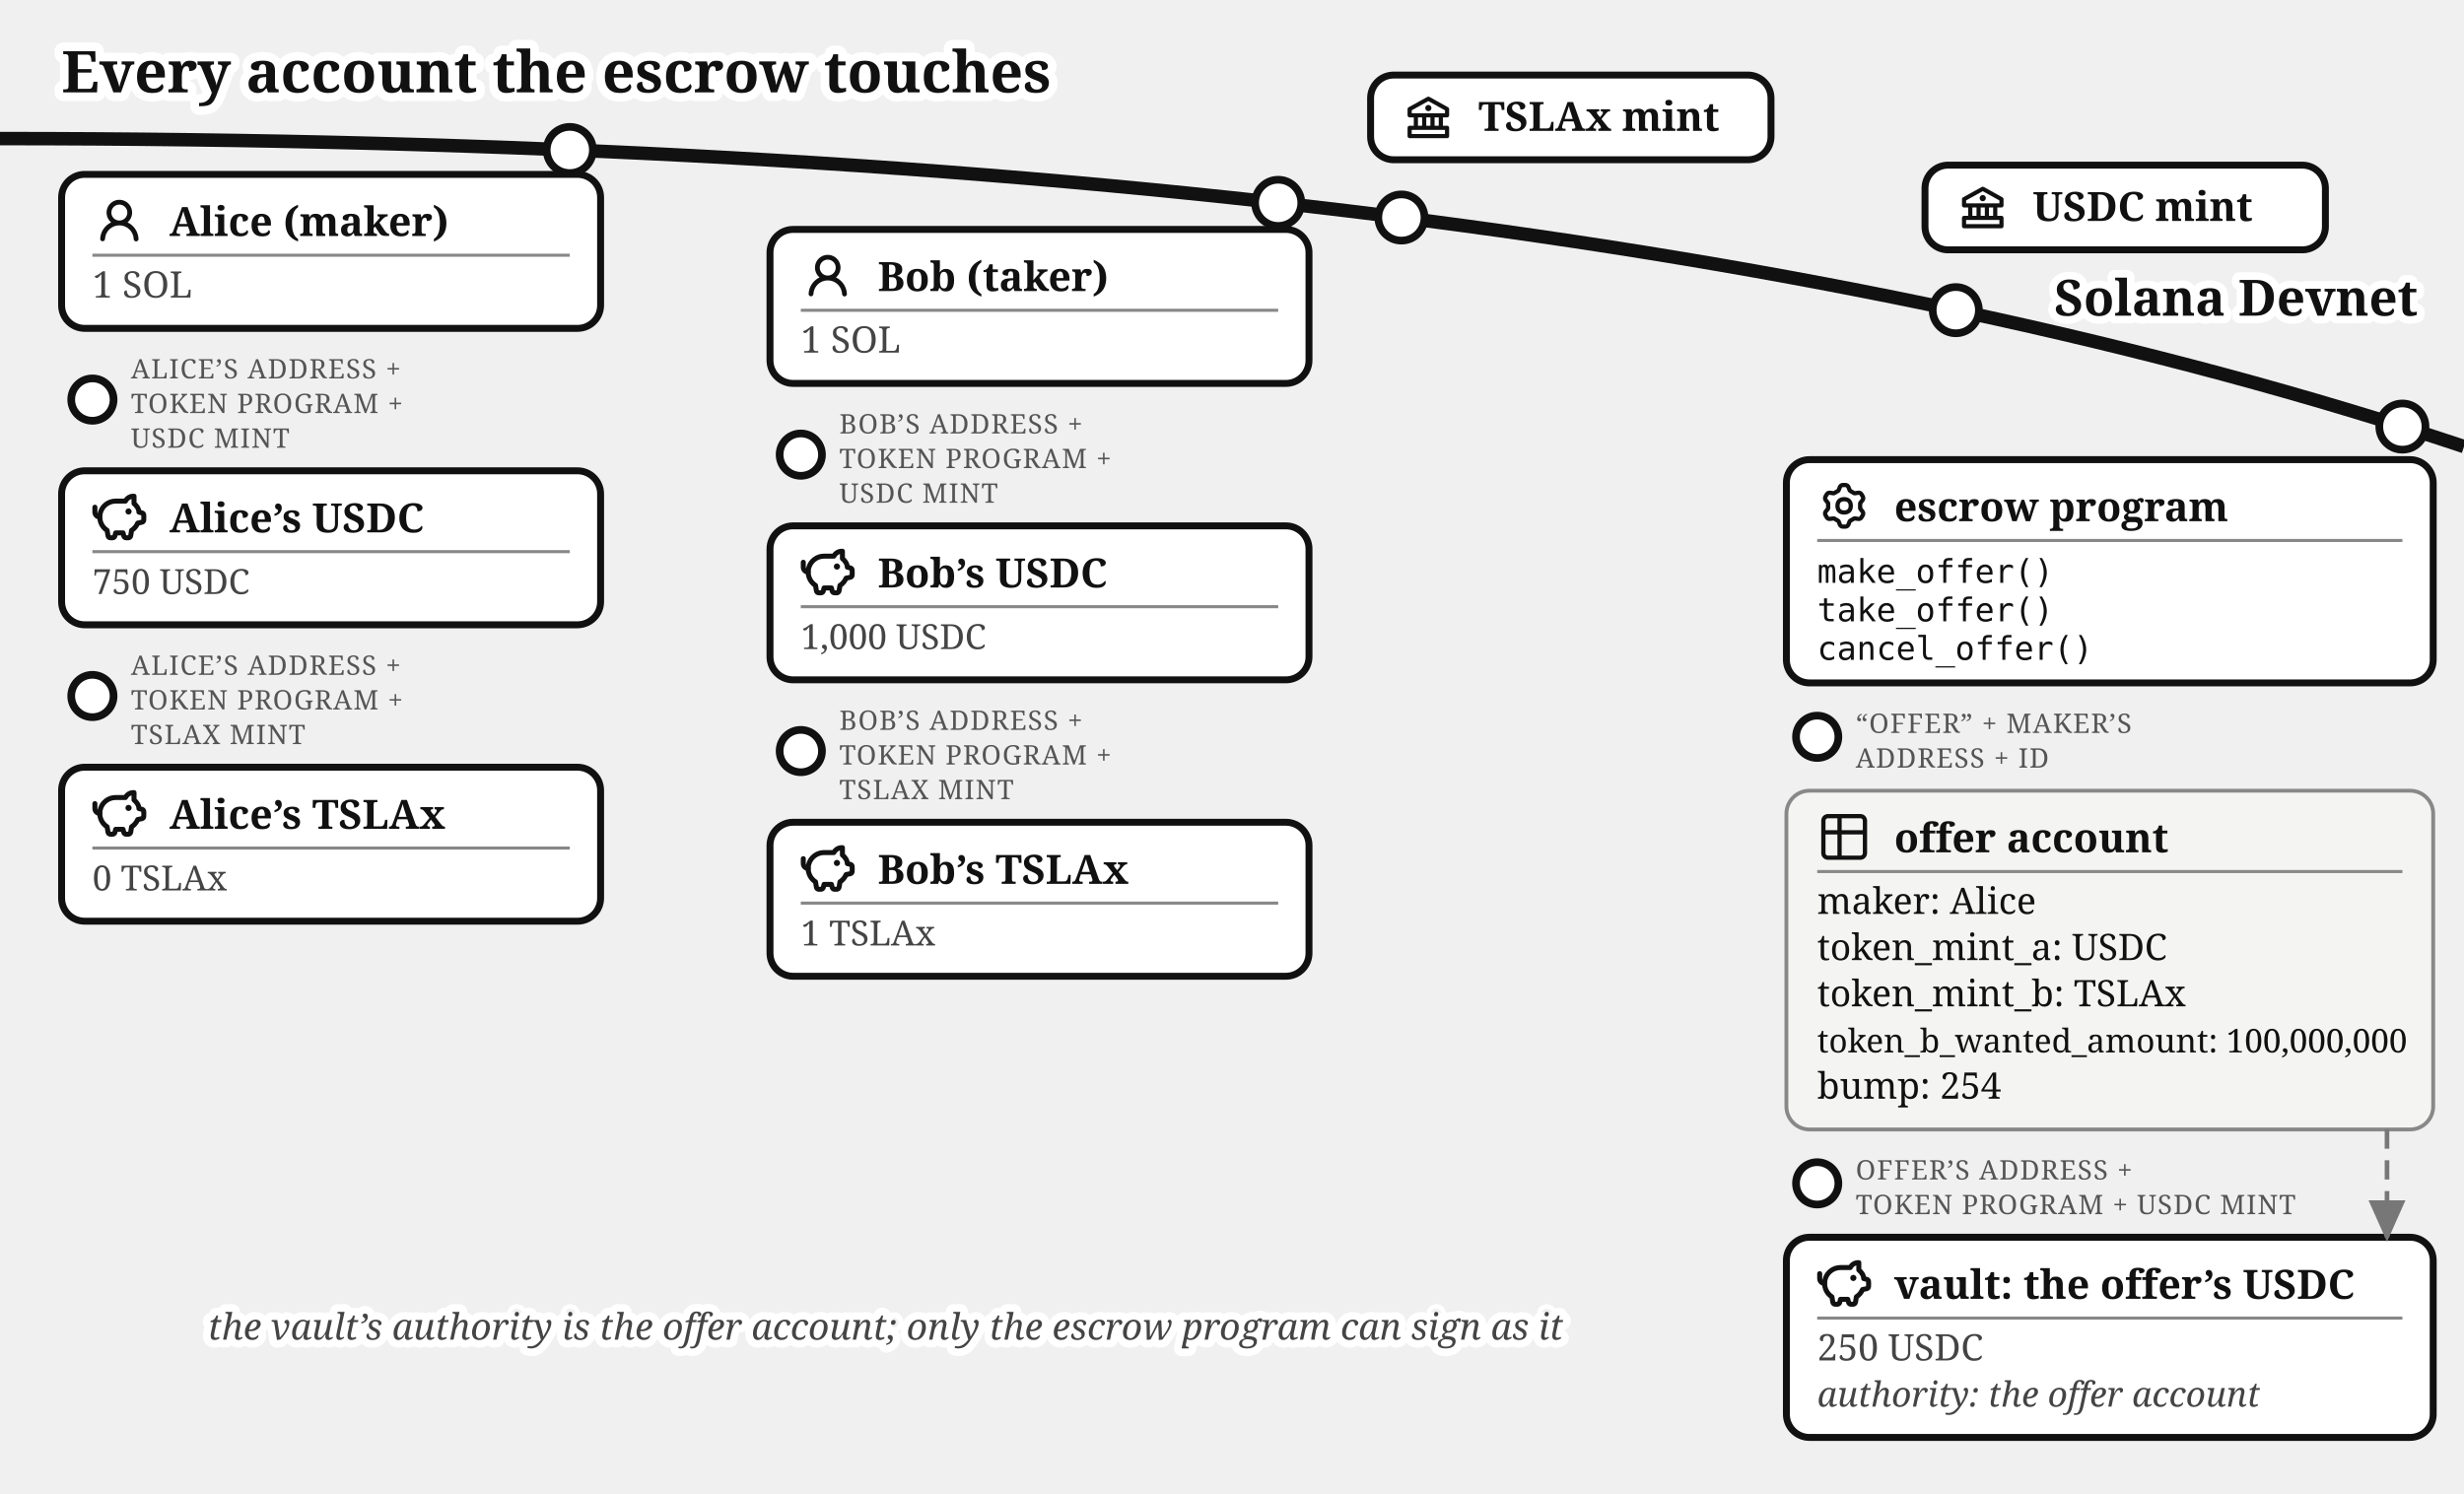
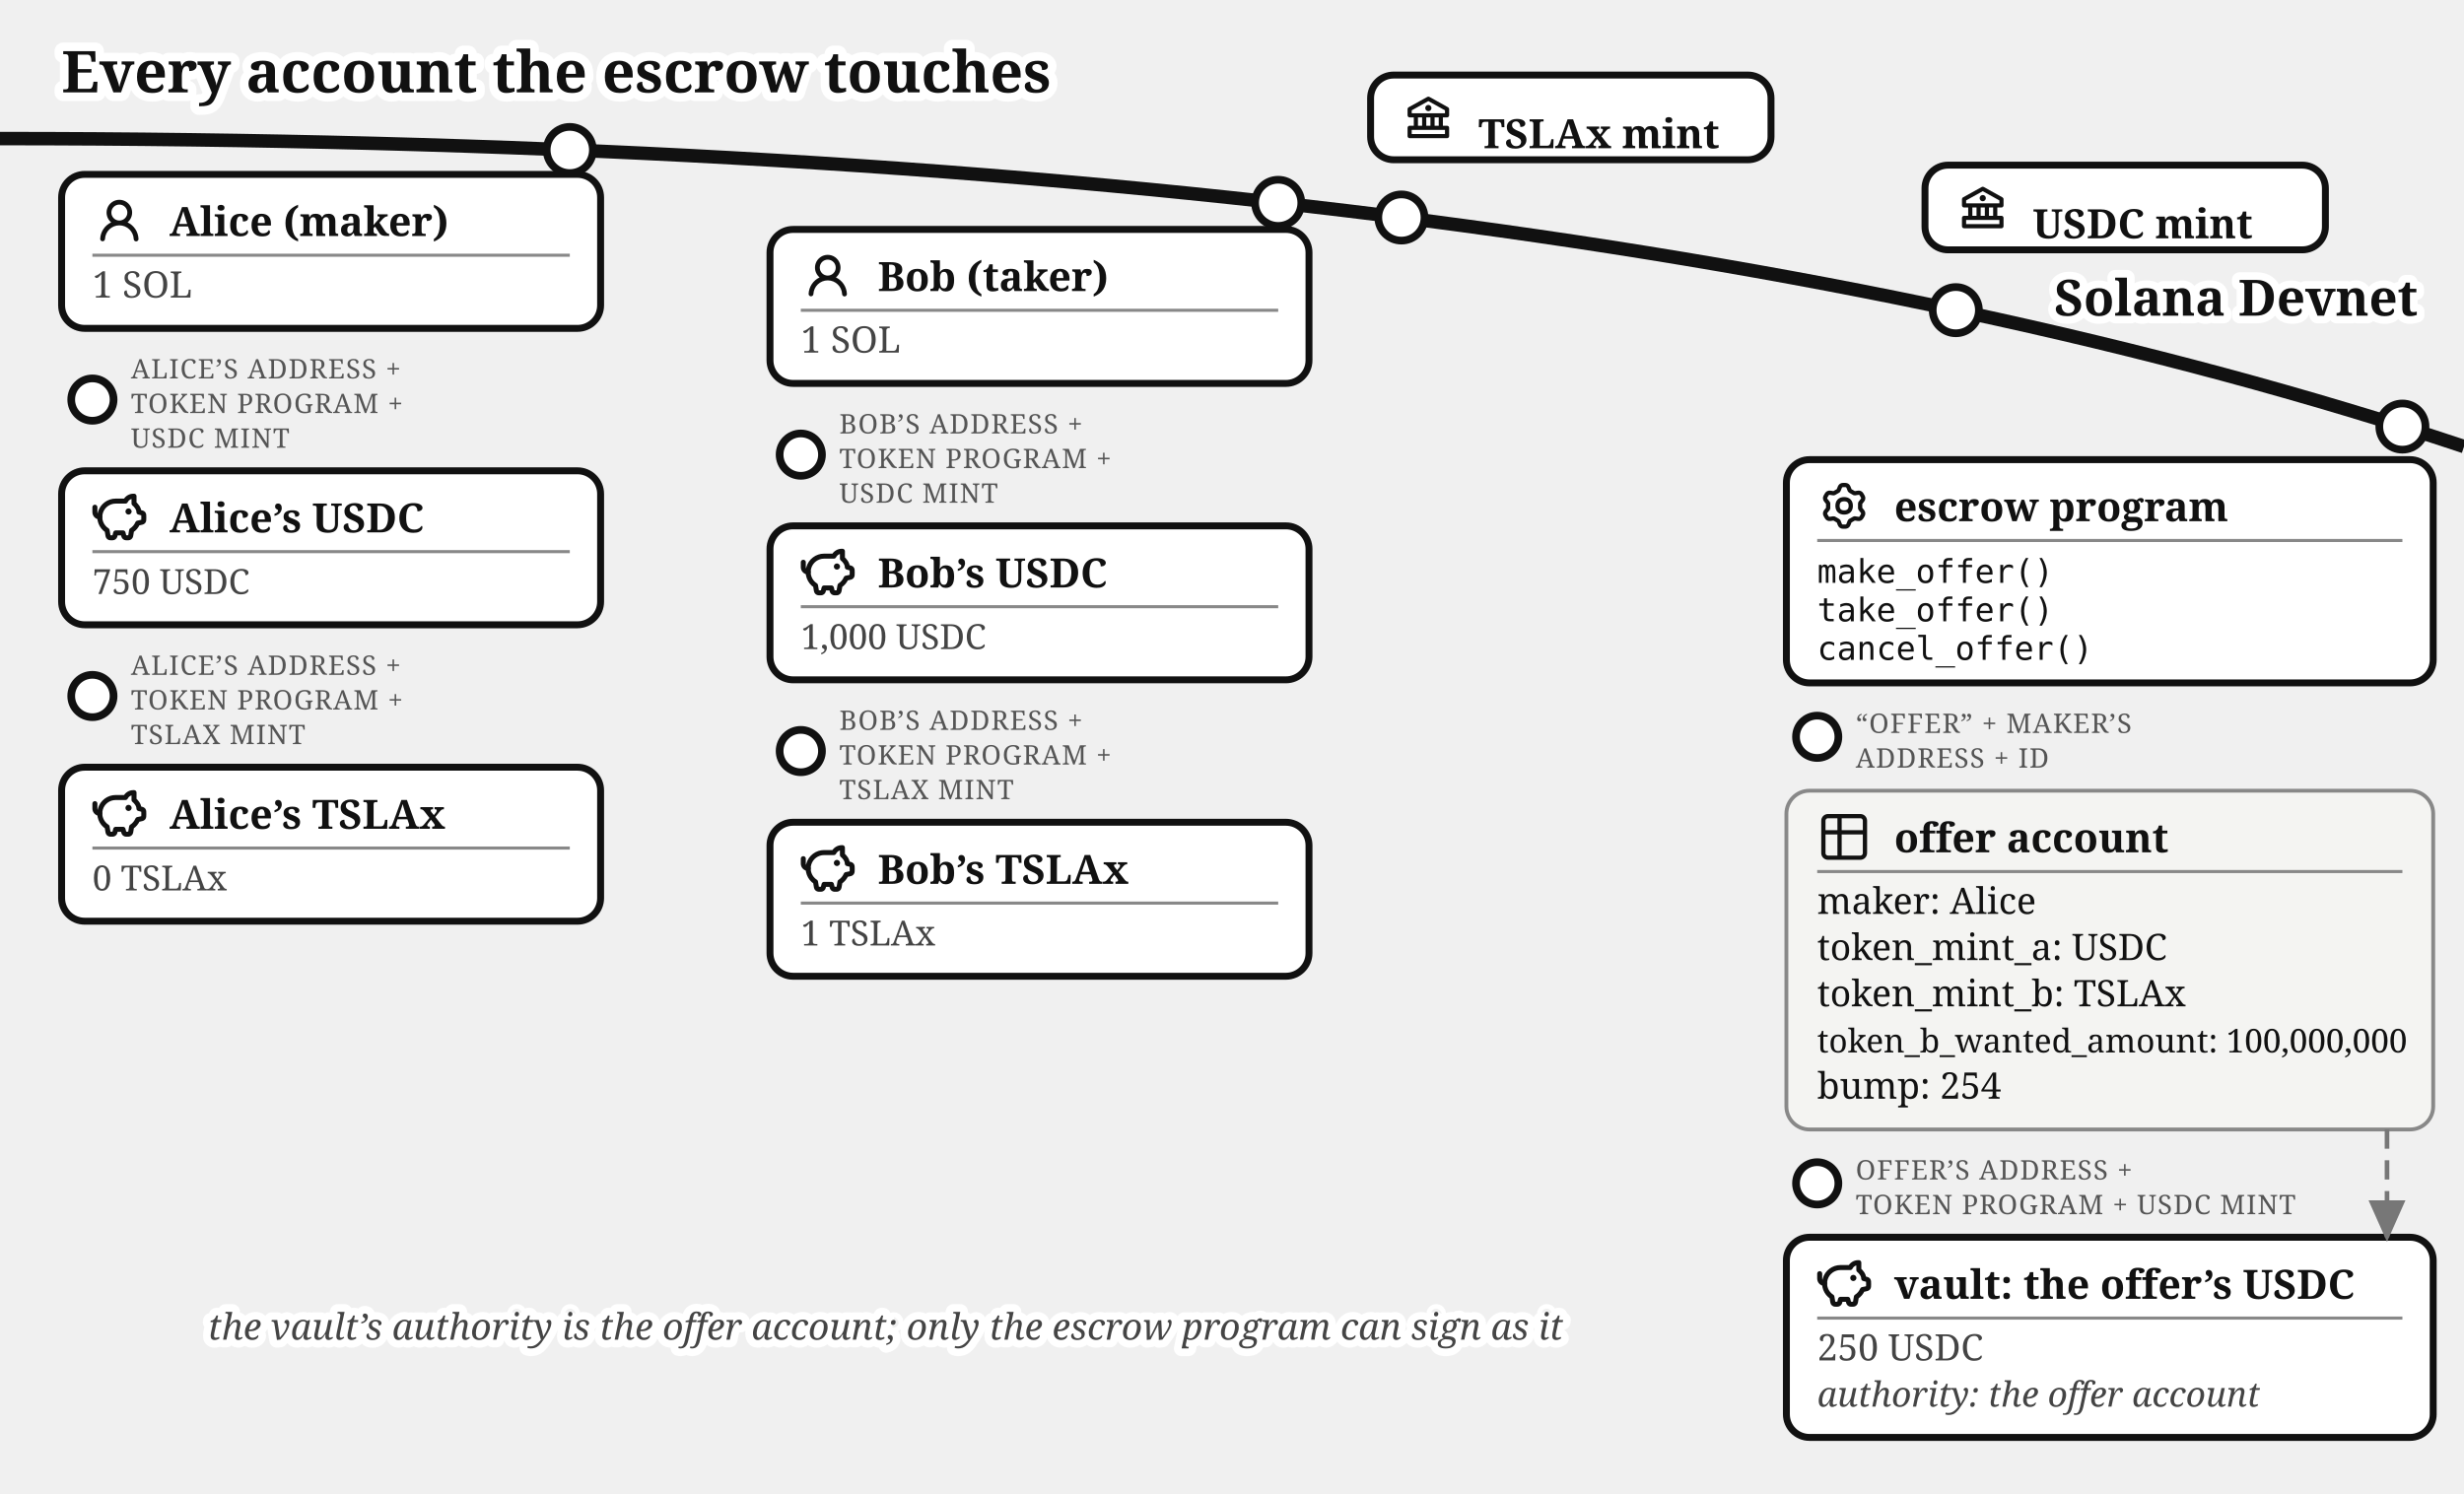
<svg xmlns="http://www.w3.org/2000/svg" viewBox="0 0 640 388" font-family="Gelasio, Georgia, serif" fill="#111">
  <text stroke="#fff" stroke-width="4.5" paint-order="stroke" stroke-linejoin="round" x="16" y="24" font-size="15" font-weight="bold">Every account the escrow touches</text>
  <defs>
    <marker id="escrow-map-arr" markerWidth="9" markerHeight="8" refX="8" refY="4" orient="auto">
      <path d="M0,0 L9,4 L0,8 z" fill="#1e7a3c" />
    </marker>
    <marker id="escrow-map-arrg" markerWidth="9" markerHeight="8" refX="8" refY="4" orient="auto">
      <path d="M0,0 L9,4 L0,8 z" fill="#777" />
    </marker>
  </defs>
  <path d="M 0,36 Q 400,36 640,116" fill="none" stroke="#111" stroke-width="3.5" />
  <text stroke="#fff" stroke-width="4" paint-order="stroke" stroke-linejoin="round" x="628" y="82" font-size="13" font-weight="bold" text-anchor="end">Solana Devnet</text>
  <g>
    <circle cx="364" cy="56.5" r="6" fill="#fff" stroke="#111" stroke-width="2" />
    <rect x="356" y="19.5" width="104" height="22" rx="6" fill="#fff" stroke="#111" stroke-width="1.8" />
    <g transform="translate(364,23.5)">
      <g transform="translate(0.52,0.519) scale(0.54)" fill="#111">
        <path d="m21.49 7.13l-9-5a.99.99 0 0 0-.97 0l-9.01 5C2.19 7.31 2 7.64 2 8v3c0 .55.45 1 1 1h2v4H3c-.55 0-1 .45-1 1v4c0 .55.45 1 1 1h18c.55 0 1-.45 1-1v-4c0-.55-.45-1-1-1h-2v-4h2c.55 0 1-.45 1-1V8a1 1 0 0 0-.51-.87M7 12h2v4H7zm6 0v4h-2v-4zm7 6v2H4v-2zm-3-2h-2v-4h2zm3-6H4V8.59l8-4.44l8 4.44z" />
        <path d="M12 6a1.5 1.5 0 1 0 0 3a1.5 1.5 0 1 0 0-3" />
      </g>
    </g>
-     <text x="384" y="34" font-size="10.5" font-weight="bold">TSLAx mint</text>
+     <text x="384" y="38.5" font-size="10.5" font-weight="bold">TSLAx mint</text>
  </g>
  <g>
    <circle cx="508" cy="80.57" r="6" fill="#fff" stroke="#111" stroke-width="2" />
    <rect x="500" y="42.9" width="104" height="22" rx="6" fill="#fff" stroke="#111" stroke-width="1.8" />
    <g transform="translate(508,46.9)">
      <g transform="translate(0.52,0.519) scale(0.54)" fill="#111">
        <path d="m21.49 7.13l-9-5a.99.99 0 0 0-.97 0l-9.01 5C2.19 7.31 2 7.64 2 8v3c0 .55.45 1 1 1h2v4H3c-.55 0-1 .45-1 1v4c0 .55.45 1 1 1h18c.55 0 1-.45 1-1v-4c0-.55-.45-1-1-1h-2v-4h2c.55 0 1-.45 1-1V8a1 1 0 0 0-.51-.87M7 12h2v4H7zm6 0v4h-2v-4zm7 6v2H4v-2zm-3-2h-2v-4h2zm3-6H4V8.59l8-4.44l8 4.44z" />
        <path d="M12 6a1.5 1.5 0 1 0 0 3a1.5 1.5 0 1 0 0-3" />
      </g>
    </g>
-     <text x="528" y="57.4" font-size="10.5" font-weight="bold">USDC mint</text>
+     <text x="528" y="61.9" font-size="10.5" font-weight="bold">USDC mint</text>
  </g>
  <g>
    <circle cx="148" cy="38.96" r="6" fill="#fff" stroke="#111" stroke-width="2" />
    <rect x="16" y="45.3" width="140" height="40" rx="6" fill="#fff" stroke="#111" stroke-width="1.8" />
    <g transform="translate(24,50.3)">
      <g transform="translate(0.36,0.767) scale(0.8301)" fill="#111">
        <path d="M10.561 8.073a6 6 0 0 1 3.432 5.142a.75.75 0 1 1-1.498.07a4.5 4.5 0 0 0-8.99 0a.75.75 0 0 1-1.498-.07a6 6 0 0 1 3.431-5.142a3.999 3.999 0 1 1 5.123 0M10.5 5a2.5 2.5 0 1 0-5 0a2.5 2.5 0 0 0 5 0" />
      </g>
    </g>
    <text x="44" y="61.3" font-size="10.5" font-weight="bold">Alice (maker)</text>
    <line x1="24" y1="66.3" x2="148" y2="66.3" stroke="#888" stroke-width="0.8" />
    <text x="24" y="77.3" font-size="9.5" fill="#444">1 SOL</text>
  </g>
  <g>
    <circle cx="24" cy="103.8" r="5.5" fill="#fff" stroke="#111" stroke-width="2" />
    <text x="34" y="98.3" font-size="7" letter-spacing="0.3" fill="#555">ALICE’S ADDRESS +</text>
    <text x="34" y="107.3" font-size="7" letter-spacing="0.3" fill="#555">TOKEN PROGRAM +</text>
    <text x="34" y="116.3" font-size="7" letter-spacing="0.3" fill="#555">USDC MINT</text>
    <rect x="16" y="122.3" width="140" height="40" rx="6" fill="#fff" stroke="#111" stroke-width="1.8" />
    <g transform="translate(24,127.3)">
      <g transform="translate(-0.624,-0.624) scale(0.6353)" fill="none" stroke="#111" stroke-linecap="round" stroke-linejoin="round" stroke-width="2.047">
        <path d="M14.5 5.5h-4A6.5 6.5 0 0 0 7 17.478l.288 1.738c.07.423.105.635.202.798a1 1 0 0 0 .49.416c.178.07.392.07.822.07c.397 0 .596 0 .764-.062a1 1 0 0 0 .479-.374c.1-.148.15-.34.246-.727l.209-.837h3l.21.837c.096.386.144.58.245.727a1 1 0 0 0 .479.374c.168.062.367.062.764.062c.43 0 .644 0 .821-.07a1 1 0 0 0 .49-.416c.098-.163.133-.375.203-.798L17 17.478a6.5 6.5 0 0 0 2.502-2.978l.89-.178c.77-.154 1.155-.231 1.381-.508c.227-.276.227-.669.227-1.453v-.3c0-.75 0-1.124-.212-1.396c-.212-.27-.575-.362-1.303-.544L20 10c0-1.5-1.167-2.833-2-3.5v-3h-.264c-1.37 0-2.623.774-3.236 2" />
        <path d="M15.875 9.75h-.125m.25 0a.25.25 0 1 1-.5 0a.25.25 0 0 1 .5 0M2 8v2a2 2 0 0 0 2 2" />
      </g>
    </g>
    <text x="44" y="138.3" font-size="10.5" font-weight="bold">Alice’s USDC</text>
    <line x1="24" y1="143.3" x2="148" y2="143.3" stroke="#888" stroke-width="0.8" />
    <text x="24" y="154.3" font-size="9" fill="#444">750 USDC</text>
  </g>
  <g>
    <circle cx="24" cy="180.8" r="5.5" fill="#fff" stroke="#111" stroke-width="2" />
    <text x="34" y="175.3" font-size="7" letter-spacing="0.3" fill="#555">ALICE’S ADDRESS +</text>
    <text x="34" y="184.3" font-size="7" letter-spacing="0.3" fill="#555">TOKEN PROGRAM +</text>
    <text x="34" y="193.3" font-size="7" letter-spacing="0.3" fill="#555">TSLAX MINT</text>
    <rect x="16" y="199.3" width="140" height="40" rx="6" fill="#fff" stroke="#111" stroke-width="1.8" />
    <g transform="translate(24,204.3)">
      <g transform="translate(-0.624,-0.624) scale(0.6353)" fill="none" stroke="#111" stroke-linecap="round" stroke-linejoin="round" stroke-width="2.047">
        <path d="M14.5 5.5h-4A6.5 6.5 0 0 0 7 17.478l.288 1.738c.07.423.105.635.202.798a1 1 0 0 0 .49.416c.178.07.392.07.822.07c.397 0 .596 0 .764-.062a1 1 0 0 0 .479-.374c.1-.148.15-.34.246-.727l.209-.837h3l.21.837c.096.386.144.58.245.727a1 1 0 0 0 .479.374c.168.062.367.062.764.062c.43 0 .644 0 .821-.07a1 1 0 0 0 .49-.416c.098-.163.133-.375.203-.798L17 17.478a6.5 6.5 0 0 0 2.502-2.978l.89-.178c.77-.154 1.155-.231 1.381-.508c.227-.276.227-.669.227-1.453v-.3c0-.75 0-1.124-.212-1.396c-.212-.27-.575-.362-1.303-.544L20 10c0-1.5-1.167-2.833-2-3.5v-3h-.264c-1.37 0-2.623.774-3.236 2" />
        <path d="M15.875 9.75h-.125m.25 0a.25.25 0 1 1-.5 0a.25.25 0 0 1 .5 0M2 8v2a2 2 0 0 0 2 2" />
      </g>
    </g>
    <text x="44" y="215.3" font-size="10.5" font-weight="bold">Alice’s TSLAx</text>
    <line x1="24" y1="220.3" x2="148" y2="220.3" stroke="#888" stroke-width="0.8" />
    <text x="24" y="231.3" font-size="9" fill="#444">0 TSLAx</text>
  </g>
  <g>
    <circle cx="332" cy="52.69" r="6" fill="#fff" stroke="#111" stroke-width="2" />
    <rect x="200" y="59.6" width="140" height="40" rx="6" fill="#fff" stroke="#111" stroke-width="1.8" />
    <g transform="translate(208,64.6)">
      <g transform="translate(0.36,0.767) scale(0.8301)" fill="#111">
        <path d="M10.561 8.073a6 6 0 0 1 3.432 5.142a.75.75 0 1 1-1.498.07a4.5 4.5 0 0 0-8.99 0a.75.75 0 0 1-1.498-.07a6 6 0 0 1 3.431-5.142a3.999 3.999 0 1 1 5.123 0M10.5 5a2.5 2.5 0 1 0-5 0a2.5 2.5 0 0 0 5 0" />
      </g>
    </g>
    <text x="228" y="75.6" font-size="10.5" font-weight="bold">Bob (taker)</text>
    <line x1="208" y1="80.6" x2="332" y2="80.6" stroke="#888" stroke-width="0.8" />
    <text x="208" y="91.6" font-size="9.5" fill="#444">1 SOL</text>
  </g>
  <g>
    <circle cx="208" cy="118.1" r="5.5" fill="#fff" stroke="#111" stroke-width="2" />
    <text x="218" y="112.6" font-size="7" letter-spacing="0.3" fill="#555">BOB’S ADDRESS +</text>
    <text x="218" y="121.6" font-size="7" letter-spacing="0.3" fill="#555">TOKEN PROGRAM +</text>
    <text x="218" y="130.6" font-size="7" letter-spacing="0.3" fill="#555">USDC MINT</text>
    <rect x="200" y="136.6" width="140" height="40" rx="6" fill="#fff" stroke="#111" stroke-width="1.8" />
    <g transform="translate(208,141.6)">
      <g transform="translate(-0.624,-0.624) scale(0.6353)" fill="none" stroke="#111" stroke-linecap="round" stroke-linejoin="round" stroke-width="2.047">
        <path d="M14.5 5.5h-4A6.5 6.5 0 0 0 7 17.478l.288 1.738c.07.423.105.635.202.798a1 1 0 0 0 .49.416c.178.07.392.07.822.07c.397 0 .596 0 .764-.062a1 1 0 0 0 .479-.374c.1-.148.15-.34.246-.727l.209-.837h3l.21.837c.096.386.144.58.245.727a1 1 0 0 0 .479.374c.168.062.367.062.764.062c.43 0 .644 0 .821-.07a1 1 0 0 0 .49-.416c.098-.163.133-.375.203-.798L17 17.478a6.5 6.5 0 0 0 2.502-2.978l.89-.178c.77-.154 1.155-.231 1.381-.508c.227-.276.227-.669.227-1.453v-.3c0-.75 0-1.124-.212-1.396c-.212-.27-.575-.362-1.303-.544L20 10c0-1.5-1.167-2.833-2-3.5v-3h-.264c-1.37 0-2.623.774-3.236 2" />
        <path d="M15.875 9.75h-.125m.25 0a.25.25 0 1 1-.5 0a.25.25 0 0 1 .5 0M2 8v2a2 2 0 0 0 2 2" />
      </g>
    </g>
    <text x="228" y="152.6" font-size="10.5" font-weight="bold">Bob’s USDC</text>
    <line x1="208" y1="157.6" x2="332" y2="157.6" stroke="#888" stroke-width="0.8" />
    <text x="208" y="168.6" font-size="9" fill="#444">1,000 USDC</text>
  </g>
  <g>
    <circle cx="208" cy="195.1" r="5.5" fill="#fff" stroke="#111" stroke-width="2" />
    <text x="218" y="189.6" font-size="7" letter-spacing="0.3" fill="#555">BOB’S ADDRESS +</text>
    <text x="218" y="198.6" font-size="7" letter-spacing="0.3" fill="#555">TOKEN PROGRAM +</text>
    <text x="218" y="207.6" font-size="7" letter-spacing="0.3" fill="#555">TSLAX MINT</text>
    <rect x="200" y="213.6" width="140" height="40" rx="6" fill="#fff" stroke="#111" stroke-width="1.8" />
    <g transform="translate(208,218.6)">
      <g transform="translate(-0.624,-0.624) scale(0.6353)" fill="none" stroke="#111" stroke-linecap="round" stroke-linejoin="round" stroke-width="2.047">
        <path d="M14.5 5.5h-4A6.5 6.5 0 0 0 7 17.478l.288 1.738c.07.423.105.635.202.798a1 1 0 0 0 .49.416c.178.07.392.07.822.07c.397 0 .596 0 .764-.062a1 1 0 0 0 .479-.374c.1-.148.15-.34.246-.727l.209-.837h3l.21.837c.096.386.144.58.245.727a1 1 0 0 0 .479.374c.168.062.367.062.764.062c.43 0 .644 0 .821-.07a1 1 0 0 0 .49-.416c.098-.163.133-.375.203-.798L17 17.478a6.5 6.5 0 0 0 2.502-2.978l.89-.178c.77-.154 1.155-.231 1.381-.508c.227-.276.227-.669.227-1.453v-.3c0-.75 0-1.124-.212-1.396c-.212-.27-.575-.362-1.303-.544L20 10c0-1.5-1.167-2.833-2-3.5v-3h-.264c-1.37 0-2.623.774-3.236 2" />
        <path d="M15.875 9.75h-.125m.25 0a.25.25 0 1 1-.5 0a.25.25 0 0 1 .5 0M2 8v2a2 2 0 0 0 2 2" />
      </g>
    </g>
    <text x="228" y="229.6" font-size="10.5" font-weight="bold">Bob’s TSLAx</text>
    <line x1="208" y1="234.6" x2="332" y2="234.6" stroke="#888" stroke-width="0.8" />
    <text x="208" y="245.6" font-size="9" fill="#444">1 TSLAx</text>
  </g>
  <g>
    <circle cx="624" cy="110.81" r="6" fill="#fff" stroke="#111" stroke-width="2" />
    <rect x="464" y="119.4" width="168" height="58" rx="6" fill="#fff" stroke="#111" stroke-width="1.8" />
    <g transform="translate(472,124.4)">
      <g transform="translate(0.951,0.952) scale(0.864)" fill="none" stroke="#111" stroke-linecap="round" stroke-linejoin="round" stroke-width="1.28">
        <path d="M11.808 7.727c0 .05.017.1.048.14l.667.84a.96.96 0 0 1 .082 1.08l-.392.676a.96.96 0 0 1-.975.47l-1.063-.16a.23.23 0 0 0-.145.027l-1.26.727a.23.23 0 0 0-.096.112l-.392 1a.96.96 0 0 1-.893.611h-.782a.96.96 0 0 1-.893-.61l-.392-1a.23.23 0 0 0-.096-.113L3.967 10.8a.23.23 0 0 0-.145-.028l-1.063.162a.96.96 0 0 1-.976-.47l-.39-.677a.96.96 0 0 1 .08-1.08l.67-.84a.22.22 0 0 0 .05-.14V6.273c0-.05-.018-.1-.05-.14l-.67-.84a.96.96 0 0 1-.08-1.08l.39-.676a.96.96 0 0 1 .976-.47l1.06.16a.23.23 0 0 0 .145-.027l1.262-.73a.23.23 0 0 0 .096-.113l.394-.996A.96.96 0 0 1 6.61.75h.784a.96.96 0 0 1 .893.61l.392.997q.028.075.096.116l1.26.727a.23.23 0 0 0 .145.028l1.062-.162a.96.96 0 0 1 .976.47l.391.677a.96.96 0 0 1-.081 1.08l-.67.84a.22.22 0 0 0-.049.14v1.454Z" />
        <path d="M7 8.996c1.277 0 1.996-.719 1.996-1.996S8.277 5.004 7 5.004S5.004 5.723 5.004 7S5.723 8.996 7 8.996" />
      </g>
    </g>
    <text x="492" y="135.4" font-size="10.5" font-weight="bold">escrow program</text>
    <line x1="472" y1="140.4" x2="624" y2="140.4" stroke="#888" stroke-width="0.8" />
    <text x="472" y="151.4" font-size="8.5" font-family="'DejaVu Sans Mono', Menlo, monospace">make_offer()</text>
    <text x="472" y="161.4" font-size="8.5" font-family="'DejaVu Sans Mono', Menlo, monospace">take_offer()</text>
    <text x="472" y="171.4" font-size="8.5" font-family="'DejaVu Sans Mono', Menlo, monospace">cancel_offer()</text>
  </g>
  <g>
    <circle cx="472" cy="191.4" r="5.5" fill="#fff" stroke="#111" stroke-width="2" />
    <text x="482" y="190.4" font-size="7" letter-spacing="0.3" fill="#555">“OFFER” + MAKER’S</text>
    <text x="482" y="199.4" font-size="7" letter-spacing="0.3" fill="#555">ADDRESS + ID</text>
    <rect x="464" y="205.4" width="168" height="88" rx="6" fill="#f4f4f2" stroke="#888" />
    <g transform="translate(472,210.4)">
      <g transform="translate(-0.195,-0.195) scale(0.6)" fill="none" stroke="#111" stroke-linecap="round" stroke-linejoin="round" stroke-width="1.843">
        <path d="M3 5a2 2 0 0 1 2-2h14a2 2 0 0 1 2 2v14a2 2 0 0 1-2 2H5a2 2 0 0 1-2-2zm0 5h18M10 3v18" />
      </g>
    </g>
    <text x="492" y="221.4" font-size="10.5" font-weight="bold">offer account</text>
    <line x1="472" y1="226.4" x2="624" y2="226.4" stroke="#888" stroke-width="0.8" />
    <text x="472" y="237.4" font-size="9.5">maker: Alice</text>
    <text x="472" y="249.4" font-size="9.5">token_mint_a: USDC</text>
    <text x="472" y="261.4" font-size="9.5">token_mint_b: TSLAx</text>
    <text x="472" y="273.4" font-size="8.5">token_b_wanted_amount: 100,000,000</text>
    <text x="472" y="285.4" font-size="9.5">bump: 254</text>
  </g>
  <g>
    <circle cx="472" cy="307.4" r="5.5" fill="#fff" stroke="#111" stroke-width="2" />
    <text x="482" y="306.4" font-size="7" letter-spacing="0.3" fill="#555">OFFER’S ADDRESS +</text>
    <text x="482" y="315.4" font-size="7" letter-spacing="0.3" fill="#555">TOKEN PROGRAM + USDC MINT</text>
    <rect x="464" y="321.4" width="168" height="52" rx="6" fill="#fff" stroke="#111" stroke-width="1.8" />
    <g transform="translate(472,326.4)">
      <g transform="translate(-0.624,-0.624) scale(0.6353)" fill="none" stroke="#111" stroke-linecap="round" stroke-linejoin="round" stroke-width="2.047">
        <path d="M14.5 5.5h-4A6.5 6.5 0 0 0 7 17.478l.288 1.738c.07.423.105.635.202.798a1 1 0 0 0 .49.416c.178.07.392.07.822.07c.397 0 .596 0 .764-.062a1 1 0 0 0 .479-.374c.1-.148.15-.34.246-.727l.209-.837h3l.21.837c.096.386.144.58.245.727a1 1 0 0 0 .479.374c.168.062.367.062.764.062c.43 0 .644 0 .821-.07a1 1 0 0 0 .49-.416c.098-.163.133-.375.203-.798L17 17.478a6.5 6.5 0 0 0 2.502-2.978l.89-.178c.77-.154 1.155-.231 1.381-.508c.227-.276.227-.669.227-1.453v-.3c0-.75 0-1.124-.212-1.396c-.212-.27-.575-.362-1.303-.544L20 10c0-1.5-1.167-2.833-2-3.5v-3h-.264c-1.37 0-2.623.774-3.236 2" />
        <path d="M15.875 9.75h-.125m.25 0a.25.25 0 1 1-.5 0a.25.25 0 0 1 .5 0M2 8v2a2 2 0 0 0 2 2" />
      </g>
    </g>
    <text x="492" y="337.4" font-size="10.5" font-weight="bold">vault: the offer’s USDC</text>
    <line x1="472" y1="342.4" x2="624" y2="342.4" stroke="#888" stroke-width="0.8" />
    <text x="472" y="353.4" font-size="9.5" fill="#444">250 USDC</text>
    <text x="472" y="365.4" font-size="9" font-style="italic" fill="#444">authority: the offer account</text>
  </g>
  <path d="M 620,293.4 L 620,321.4" fill="none" stroke="#777" stroke-width="1.2" stroke-dasharray="5 3" marker-end="url(#escrow-map-arrg)" />
  <text stroke="#fff" stroke-width="4" paint-order="stroke" stroke-linejoin="round" x="230" y="348" font-size="9.5" fill="#444" font-style="italic" text-anchor="middle">the vault’s authority is the offer account; only the escrow program can sign as it</text>
</svg>
